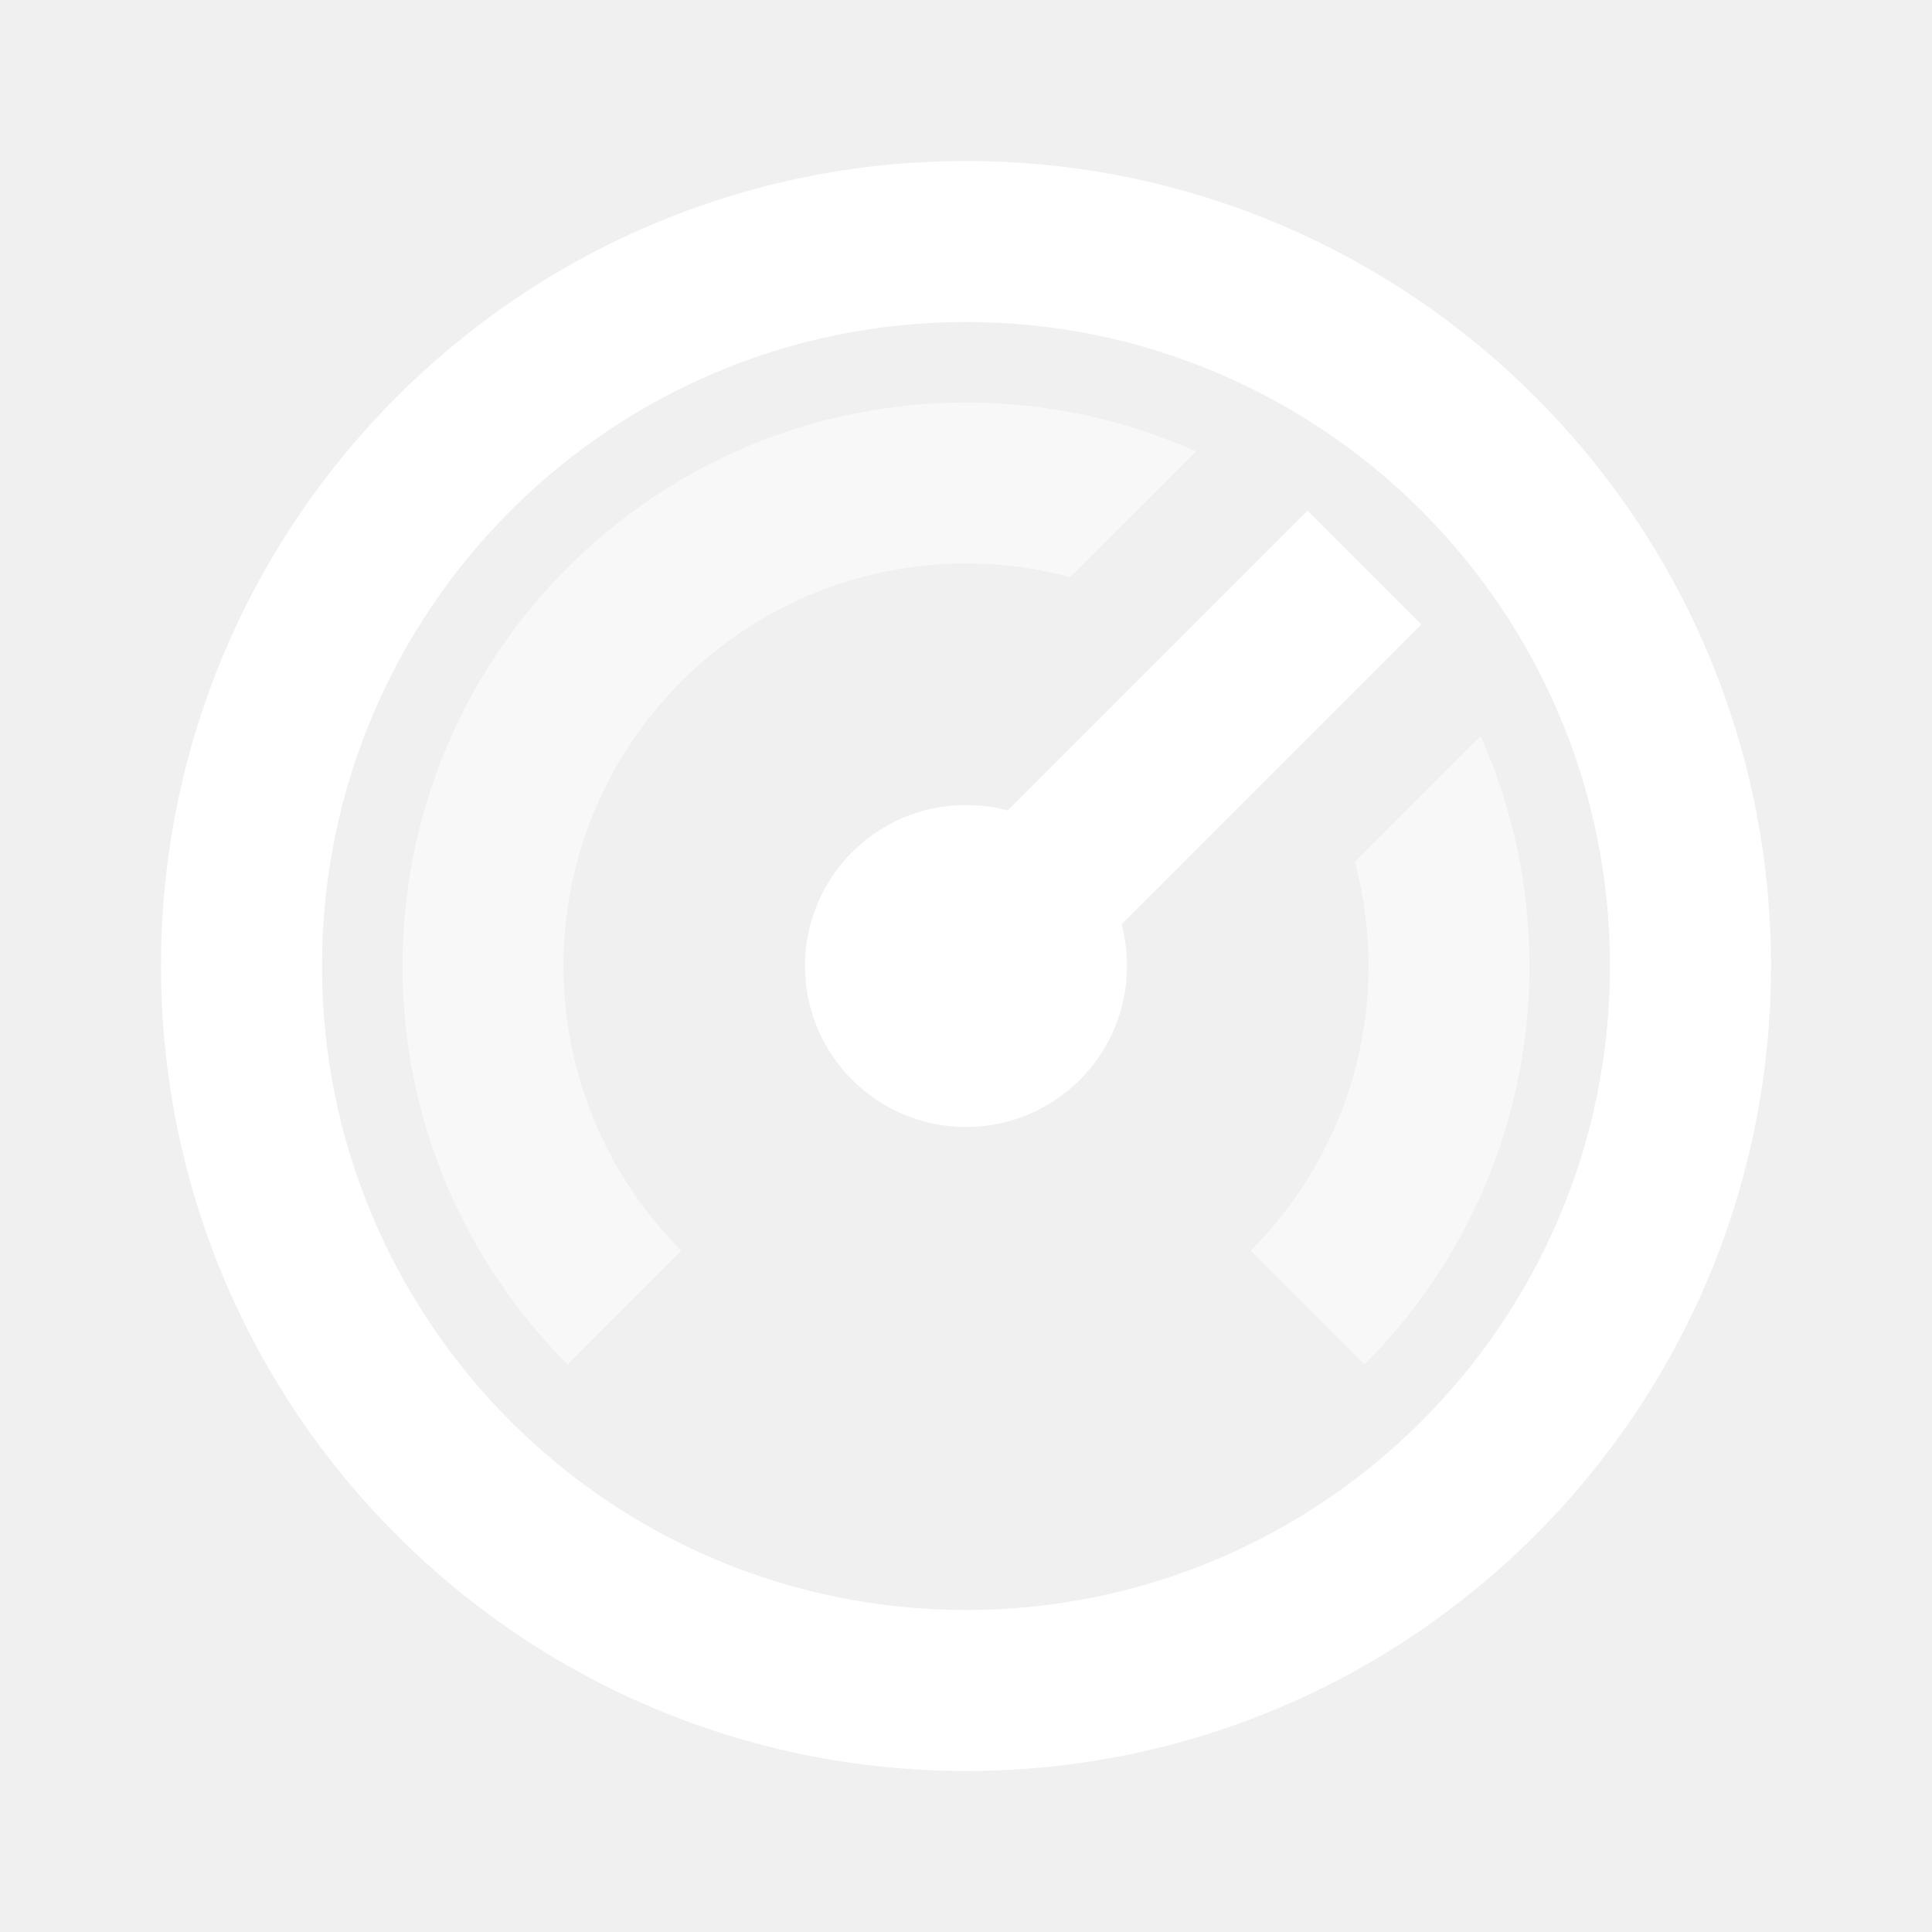
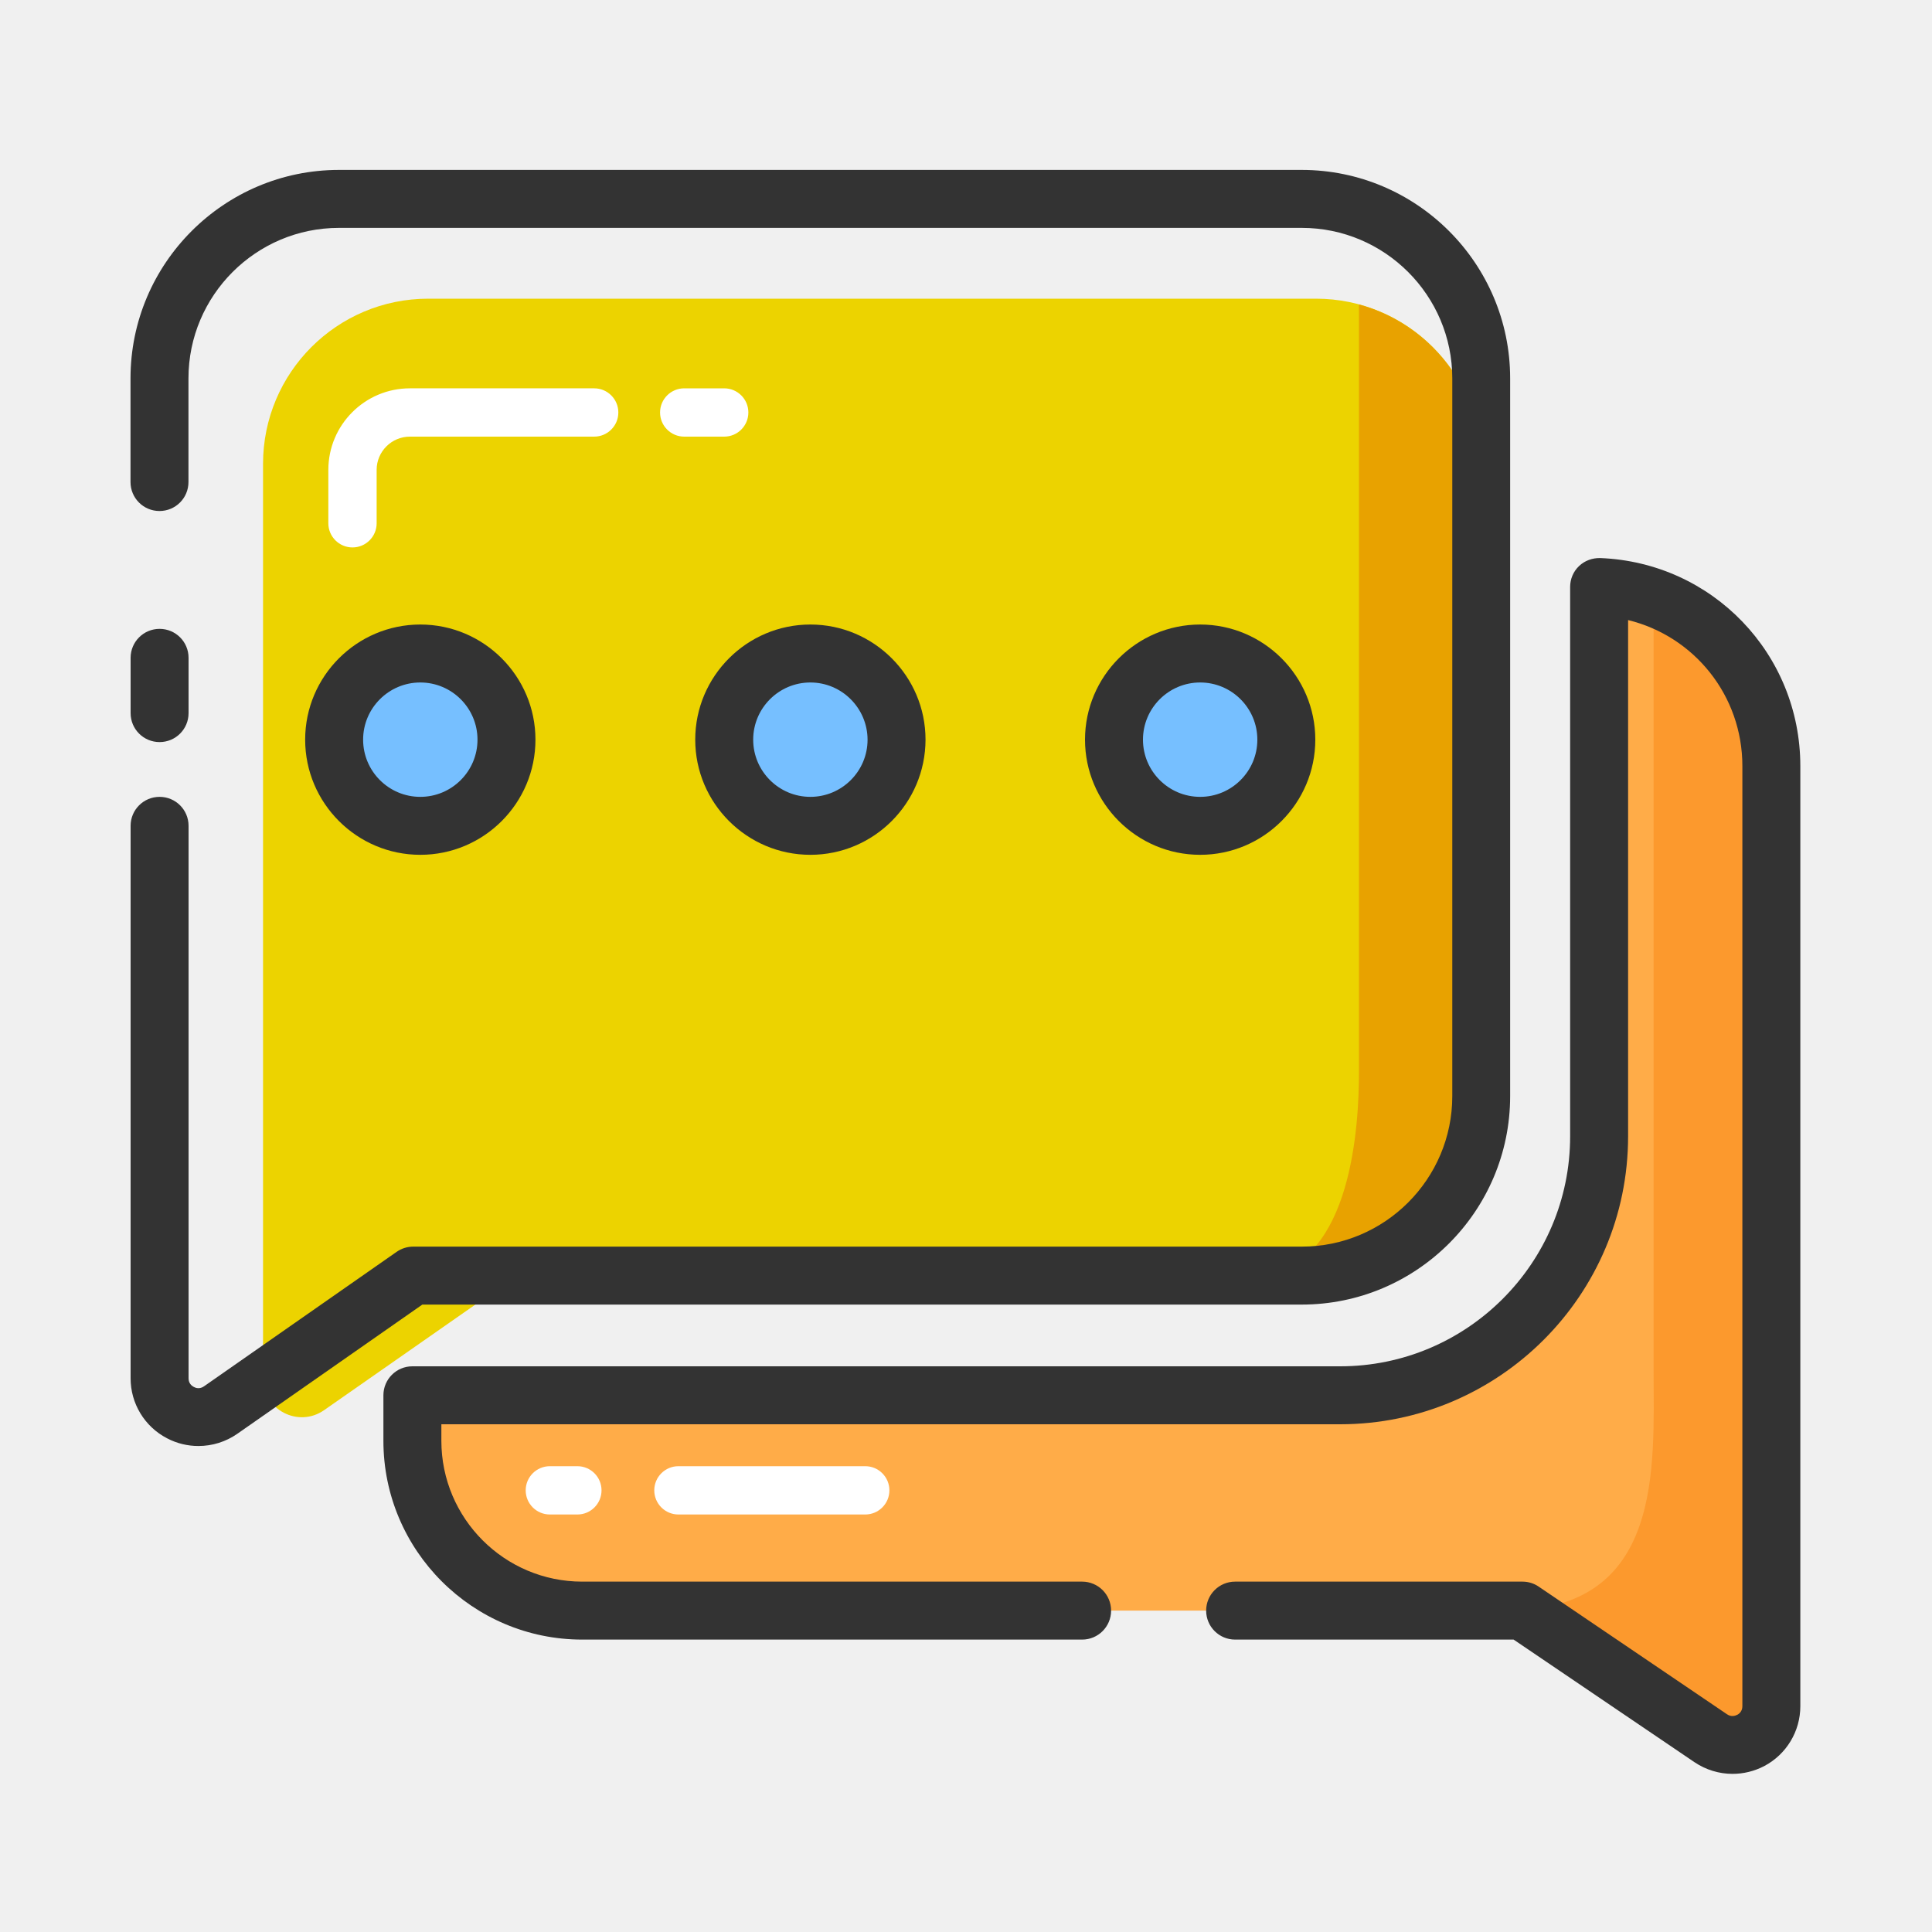
- <svg xmlns="http://www.w3.org/2000/svg" width="36" height="36" viewBox="0 0 36 36" fill="none">
-   <g clip-path="url(#clip0_14_79)">
-     <path d="M18 3C26.285 3 33 9.716 33 18C33 26.285 26.285 33 18 33C9.716 33 3 26.285 3 18C3 9.716 9.716 3 18 3ZM18 6C11.373 6 6 11.373 6 18C6 24.627 11.373 30 18 30C24.627 30 30 24.627 30 18C30 11.373 24.627 6 18 6ZM24.363 9.514L26.485 11.636L20.899 17.224C20.965 17.472 21 17.732 21 18C21 19.657 19.657 21 18 21C16.343 21 15 19.657 15 18C15 16.343 16.343 15 18 15C18.268 15 18.528 15.034 18.776 15.101L24.364 9.514H24.363Z" fill="white" />
-     <path opacity="0.5" d="M18 7.5C19.527 7.5 20.977 7.825 22.287 8.412L19.942 10.755C19.323 10.59 18.672 10.5 18 10.5C13.858 10.5 10.5 13.858 10.5 18C10.5 20.07 11.34 21.945 12.696 23.304L10.575 25.425L10.341 25.183C8.58 23.305 7.5 20.778 7.5 18C7.5 12.201 12.201 7.5 18 7.5ZM27.588 13.714C28.173 15.023 28.5 16.474 28.5 18C28.5 20.899 27.324 23.524 25.425 25.425L23.304 23.304C24.66 21.945 25.5 20.07 25.5 18C25.5 17.328 25.412 16.677 25.245 16.058L27.588 13.714Z" fill="white" />
-   </g>
-   <defs>
-     <clipPath id="clip0_14_79">
-       <rect width="36" height="36" fill="white" />
-     </clipPath>
-   </defs>
+ <svg xmlns="http://www.w3.org/2000/svg" width="800px" height="800px" viewBox="0 0 1024 1024" class="icon" style="vertical-align: middle;fill: #000000;overflow: hidden;" version="1.1">
+   <path d="M697.498 158.31h-470.528c-48.333 0-87.552 39.168-87.552 87.552v484.71c0 16.64 18.688 26.368 32.358 16.845l91.392-63.795h434.33c48.333 0 87.552-39.168 87.552-87.552v-350.208c0-48.333-39.219-87.552-87.552-87.552z" fill="#ECD300" />
+   <path d="M84.582 393.318c-8.499 0-15.36-6.861-15.36-15.36V348.672c0-8.499 6.861-15.36 15.36-15.36s15.36 6.861 15.36 15.36v29.286c0 8.499-6.861 15.36-15.36 15.36z" fill="#333333" />
+   <path d="M720.282 161.382v406.63c0 28.467-3.789 100.608-49.664 108.032 61.133 0.512 114.432-16.538 114.432-116.173V245.862c0-40.448-27.494-74.394-64.768-84.48z" fill="#E8A200" />
+   <path d="M105.165 766.413c-5.683 0-11.366-1.331-16.64-4.096a35.768 35.768 0 0 1-19.302-31.846V437.709c0-8.499 6.861-15.36 15.36-15.36s15.36 6.861 15.36 15.36v292.813c0 2.765 1.741 4.045 2.816 4.608 1.024 0.563 3.123 1.229 5.376-0.358l102.093-71.27c2.56-1.792 5.632-2.765 8.806-2.765h470.938c43.981 0 79.77-35.789 79.77-79.77v-380.416c0-43.981-35.789-79.77-79.77-79.77H179.661c-43.981 0-79.77 35.789-79.77 79.77V255.488c0 8.499-6.861 15.36-15.36 15.36s-15.36-6.861-15.36-15.36V200.55c0-60.928 49.562-110.49 110.49-110.49h510.259c60.928 0 110.49 49.562 110.49 110.49v380.416c0 60.928-49.562 110.49-110.49 110.49H223.846l-98.099 68.506a35.988 35.988 0 0 1-20.582 6.451z" fill="#333333" />
+   <path d="M847.565 311.091v291.174c0 75.827-61.44 137.267-137.267 137.267H218.573v24.115c0 49.715 40.294 90.01 90.01 90.01h498.381l99.789 67.635c13.67 9.267 32.102-0.512 32.102-17.05V405.965c0-51.2-40.55-92.877-91.29-94.874z" fill="#FFAC48" />
+   <path d="M938.854 405.965c0-41.011-26.01-75.827-62.413-89.139v409.856c0 50.842 5.478 126.925-77.619 126.925h8.141l99.789 67.635c13.67 9.267 32.102-0.512 32.102-17.05V405.965z" fill="#FC992D" />
+   <path d="M918.272 940.186c-7.066 0-14.08-2.099-20.173-6.195l-95.846-64.973h-147.61c-8.499 0-15.36-6.861-15.36-15.36s6.861-15.36 15.36-15.36h152.32c3.072 0 6.093 0.922 8.602 2.662l99.789 67.635c2.253 1.536 4.301 0.819 5.376 0.307s2.765-1.894 2.765-4.608V406.016c0-37.427-25.549-68.813-60.57-77.363v273.613c0 84.173-68.454 152.627-152.627 152.627H233.933v8.755c0 41.165 33.485 74.65 74.65 74.65h264.96c8.499 0 15.36 6.861 15.36 15.36s-6.861 15.36-15.36 15.36H308.582c-58.112 0-105.37-47.258-105.37-105.37v-24.115c0-8.499 6.861-15.36 15.36-15.36h491.725c67.226 0 121.907-54.682 121.907-121.907V311.091c0-4.198 1.69-8.192 4.71-11.059 3.021-2.918 7.168-4.352 11.264-4.25 59.494 2.355 106.035 50.79 106.035 110.285v498.227c0 13.312-7.322 25.498-19.098 31.744-5.325 2.765-11.059 4.147-16.845 4.147z" fill="#333333" />
+   <path d="M222.771 392.038m-45.67 0a45.67 45.67 0 1 0 91.341 0 45.67 45.67 0 1 0-91.341 0Z" fill="#76BFFF" />
+   <path d="M429.466 392.038m-45.67 0a45.67 45.67 0 1 0 91.341 0 45.67 45.67 0 1 0-91.341 0Z" fill="#76BFFF" />
+   <path d="M636.109 392.038m-45.67 0a45.67 45.67 0 1 0 91.341 0 45.67 45.67 0 1 0-91.341 0Z" fill="#76BFFF" />
+   <path d="M222.771 453.069c-33.638 0-61.03-27.392-61.03-61.03s27.392-61.03 61.03-61.03S283.802 358.4 283.802 392.038s-27.341 61.03-61.03 61.03z m0-91.341c-16.691 0-30.31 13.568-30.31 30.31 0 16.691 13.568 30.31 30.31 30.31 16.691 0 30.31-13.568 30.31-30.31 0-16.691-13.568-30.31-30.31-30.31zM429.517 453.069c-33.638 0-61.03-27.392-61.03-61.03s27.392-61.03 61.03-61.03S490.547 358.4 490.547 392.038c-0.051 33.638-27.392 61.03-61.03 61.03z m0-91.341c-16.691 0-30.31 13.568-30.31 30.31 0 16.691 13.568 30.31 30.31 30.31 16.691 0 30.31-13.568 30.31-30.31-0.051-16.691-13.619-30.31-30.31-30.31zM636.109 453.069c-33.638 0-61.03-27.392-61.03-61.03s27.392-61.03 61.03-61.03 61.03 27.392 61.03 61.03-27.392 61.03-61.03 61.03z m0-91.341c-16.691 0-30.31 13.568-30.31 30.31 0 16.691 13.568 30.31 30.31 30.31 16.691 0 30.31-13.568 30.31-30.31 0-16.691-13.568-30.31-30.31-30.31z" fill="#333333" />
+   <path d="M186.829 290.15a12.8 12.8 0 0 1-12.8-12.8v-28.314c0-23.808 19.354-43.213 43.213-43.213h97.69a12.8 12.8 0 0 1 0 25.6H217.242c-9.677 0-17.613 7.885-17.613 17.613v28.314a12.8 12.8 0 0 1-12.8 12.8zM383.846 231.424h-21.197a12.8 12.8 0 0 1 0-25.6h21.197a12.8 12.8 0 0 1 0 25.6zM458.598 802.714H359.578a12.8 12.8 0 0 1 0-25.6h99.021a12.8 12.8 0 0 1 0 25.6zM306.022 802.714h-14.592a12.8 12.8 0 0 1 0-25.6h14.592a12.8 12.8 0 0 1 0 25.6z" fill="#FFFFFF" />
</svg>
